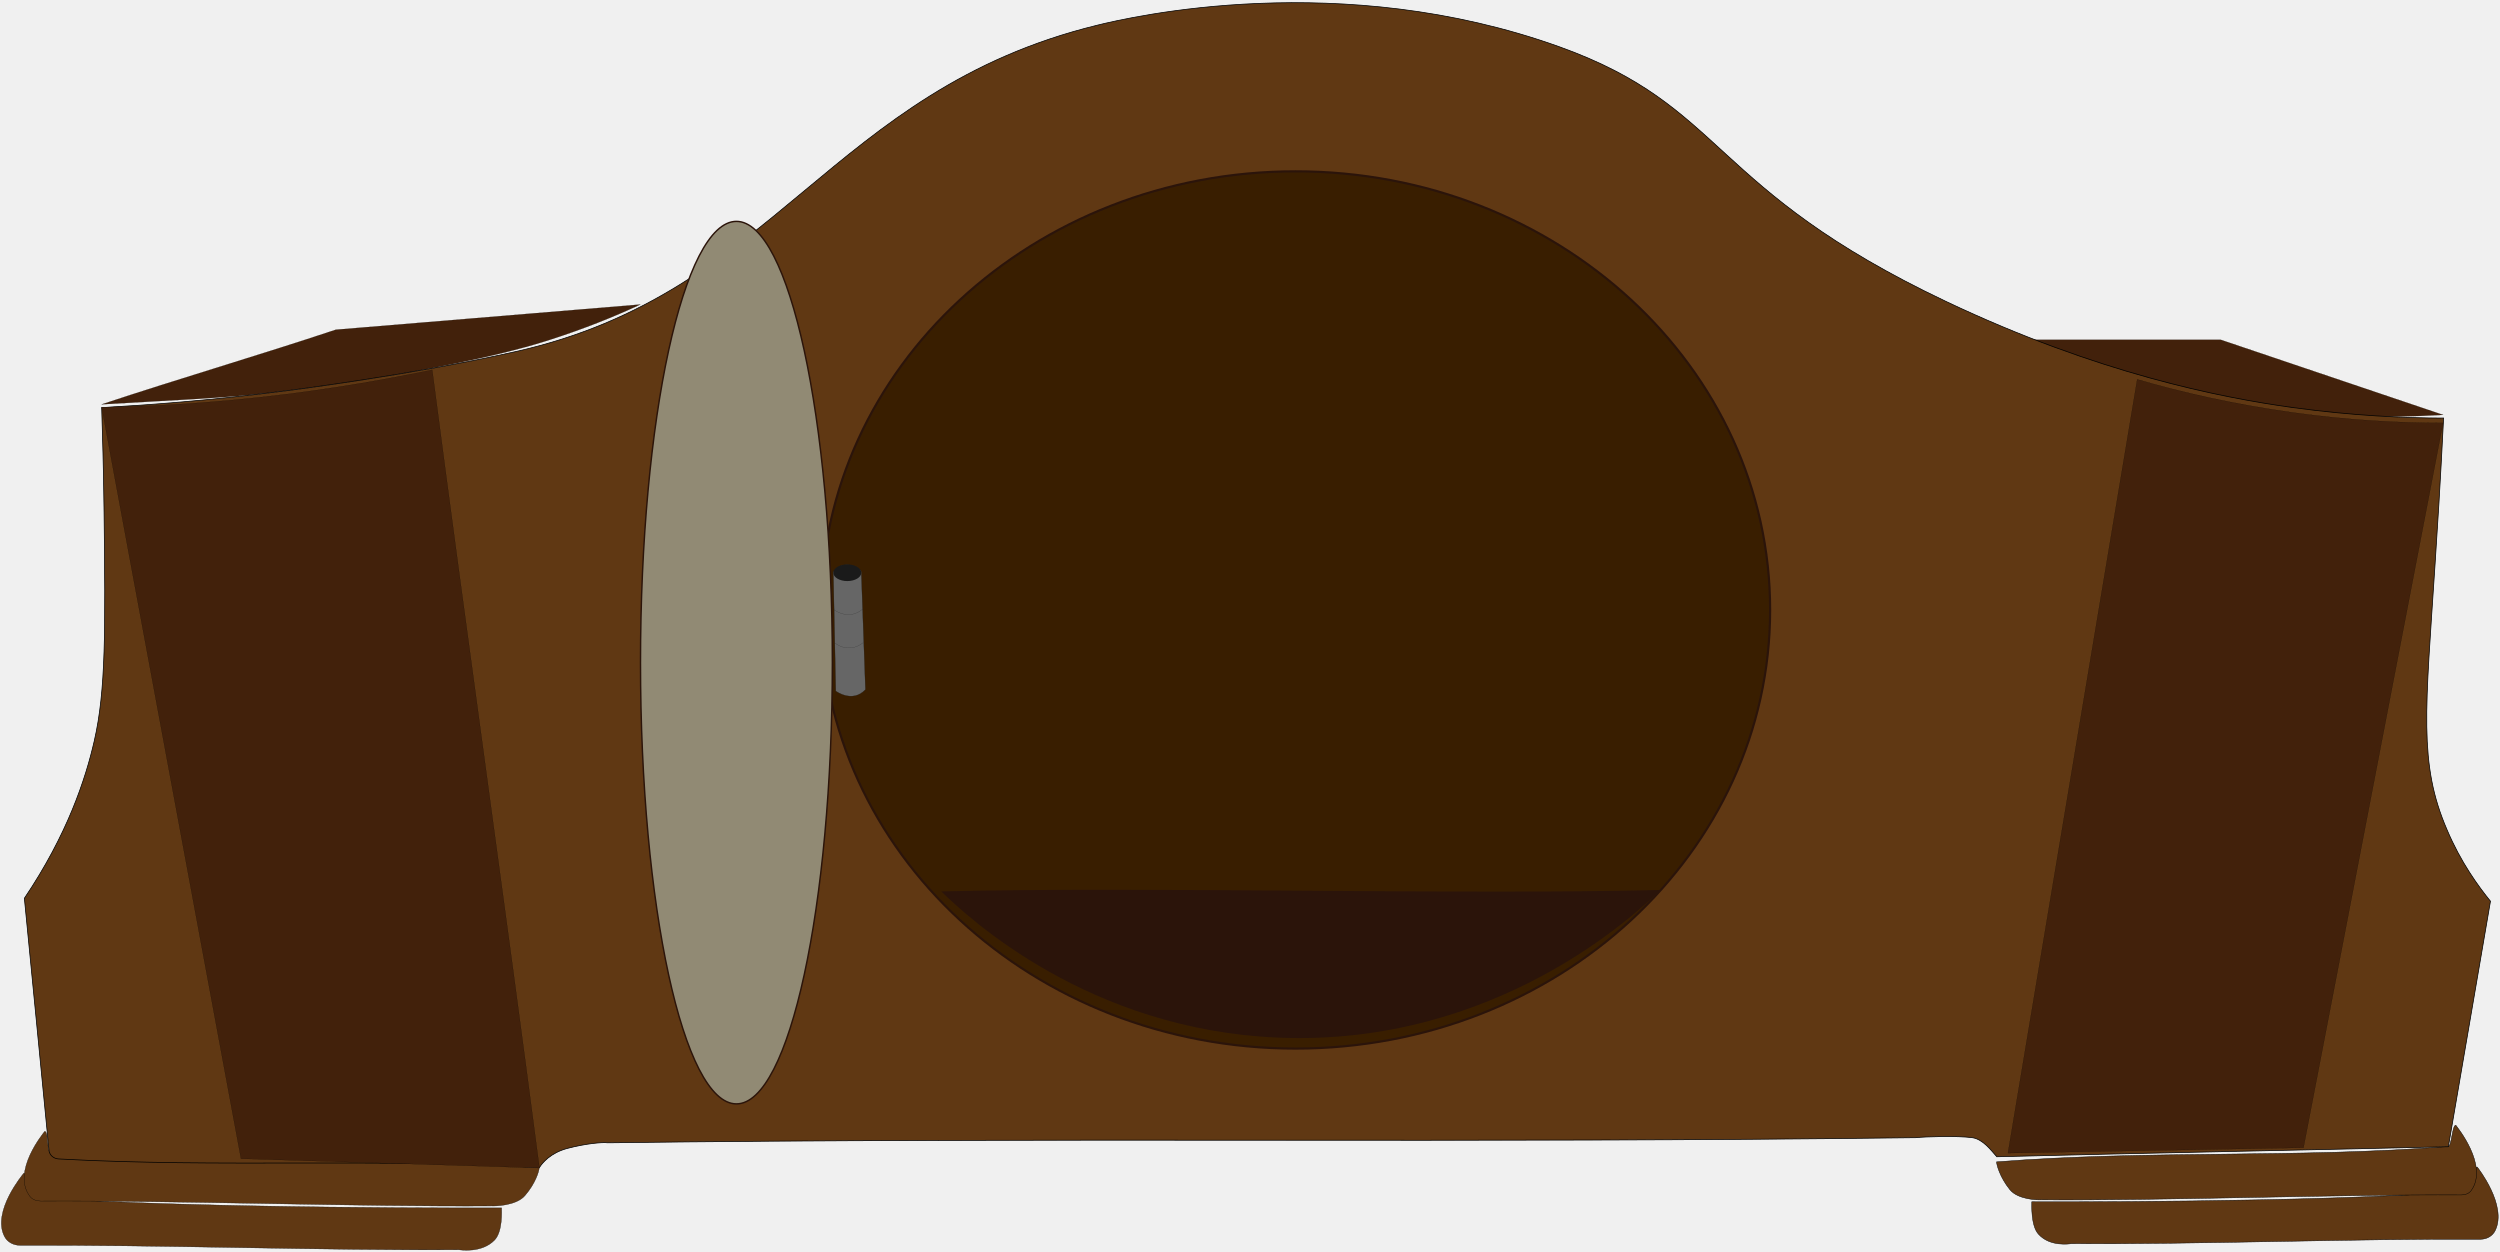
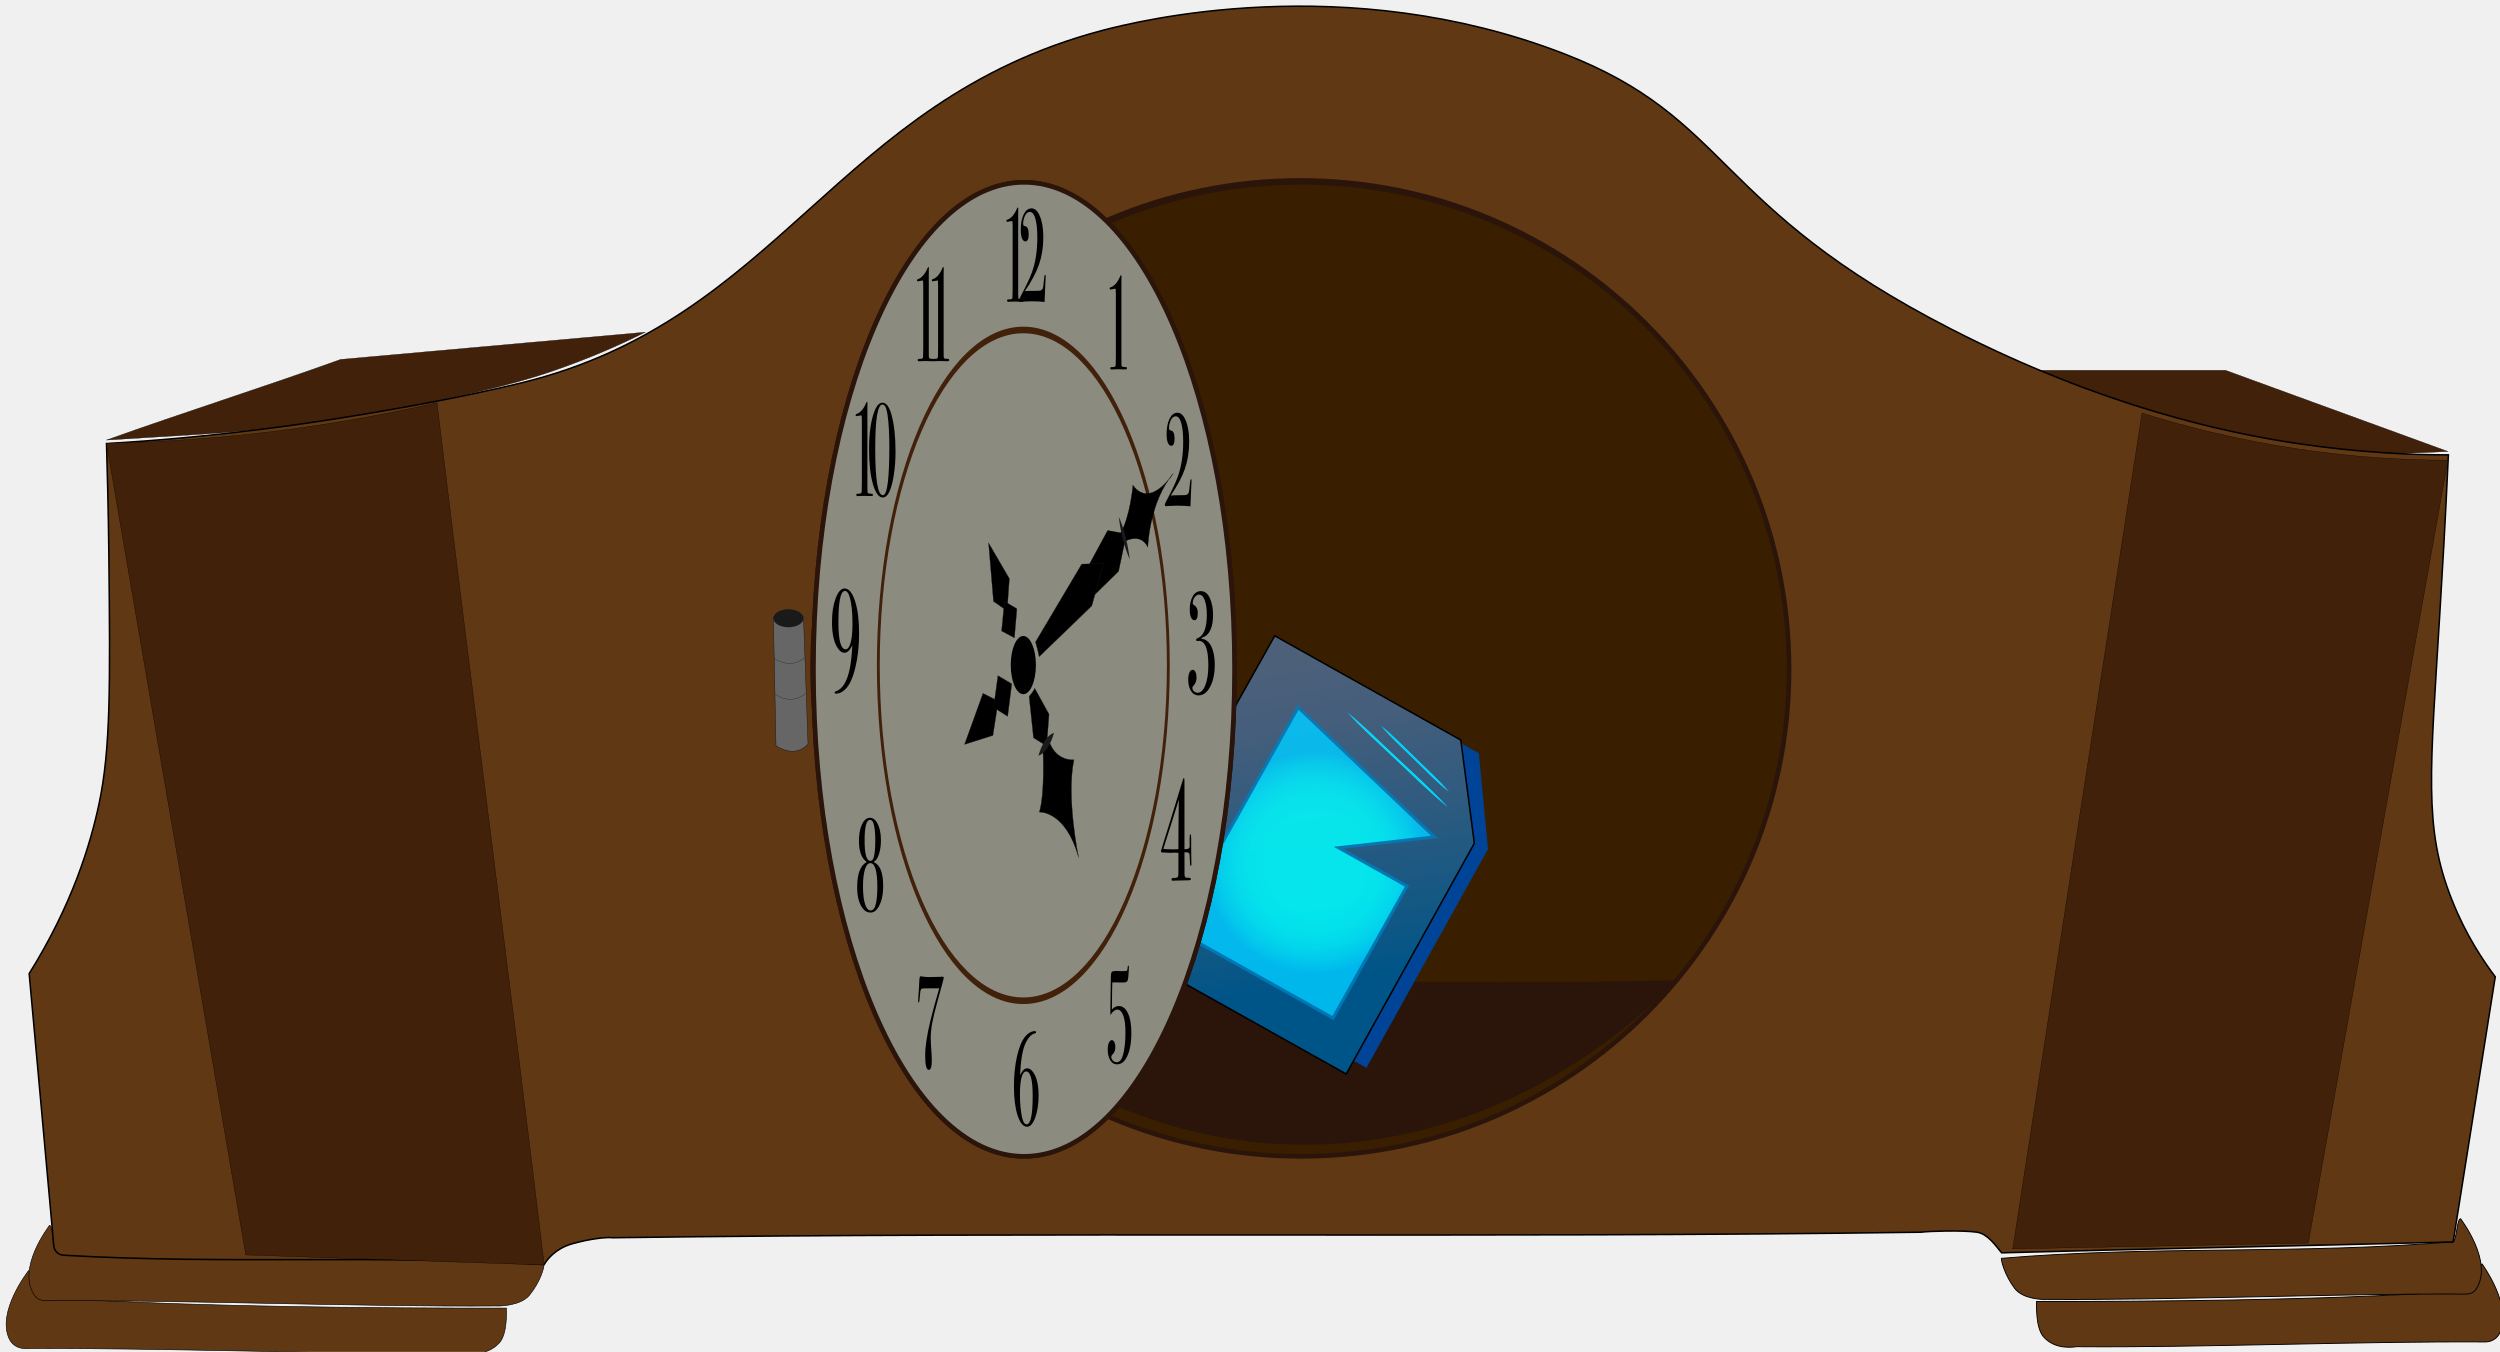
- <svg xmlns="http://www.w3.org/2000/svg" width="847" height="424" viewBox="0 0 847 424" fill="none">
-   <path d="M34.454 136.994C60.923 128.203 87.392 120.491 113.771 111.701L216.954 103.16C208.071 107.306 197.753 111.452 186.089 115.184C181.692 116.594 170.297 120.16 146.251 124.721C140.15 125.881 120.052 129.696 90.442 133.179C75.638 134.92 56.706 135.667 34.365 136.994H34.454Z" fill="#42210B" stroke="black" stroke-width="0.05" stroke-miterlimit="10" />
-   <path d="M827.709 140.559L752.34 115.101H688.815C704.607 122.399 725.872 130.525 751.892 135.916C782.129 142.218 808.418 141.555 827.799 140.559H827.709Z" fill="#42210B" stroke="black" stroke-width="0.05" stroke-miterlimit="10" />
-   <path d="M169.938 409.239C169.938 410.151 170.387 417.283 167.516 420.185C163.209 424.58 156.211 423.502 155.313 423.419C111.797 423.751 51.233 421.678 6.819 421.927C4.576 421.927 2.512 420.849 1.525 418.941C-2.871 410.483 7.806 397.795 8.075 397.464C9.421 397.547 10.588 405.59 11.933 405.673C66.665 409.654 169.938 409.239 169.938 409.239Z" fill="#603813" stroke="black" stroke-width="0.1" stroke-miterlimit="10" />
-   <path d="M182.679 395.722C182.679 396.634 181.513 400.863 177.834 405.093C174.873 408.576 167.426 408.659 166.529 408.576C122.833 408.907 58.231 406.668 13.818 406.917C12.382 406.917 10.946 406.42 10.139 405.341C3.768 396.883 14.894 383.698 15.164 383.283C16.509 383.366 15.792 390.415 17.137 390.498C71.869 394.561 127.947 391.659 182.679 395.722Z" fill="#603813" stroke="black" stroke-width="0.1" stroke-miterlimit="10" />
-   <path d="M688.367 407.166C688.367 408.078 688.008 415.21 690.61 418.112C694.558 422.507 701.108 421.429 702.005 421.346C742.561 421.678 799.087 419.605 840.45 419.854C842.514 419.854 844.488 418.775 845.385 416.868C849.512 408.41 839.553 395.722 839.284 395.39C838.028 395.473 836.951 403.517 835.695 403.6C784.642 407.58 688.367 407.166 688.367 407.166Z" fill="#603813" stroke="black" stroke-width="0.15" stroke-miterlimit="10" />
-   <path d="M676.434 393.649C676.434 394.561 677.51 398.79 680.92 403.019C683.701 406.502 690.61 406.585 691.507 406.502C732.242 406.834 792.537 404.595 833.9 404.844C835.246 404.844 836.592 404.346 837.31 403.268C843.232 394.81 832.285 381.625 832.016 381.21C830.76 381.293 830.67 388.342 829.414 388.425C778.361 392.488 727.397 389.585 676.344 393.649H676.434Z" fill="#603813" stroke="black" stroke-width="0.15" stroke-miterlimit="10" />
-   <path d="M34.454 138.071C34.723 146.447 35.082 158.72 35.262 173.647C35.71 213.534 35.89 233.851 31.942 251.016C28.981 263.953 22.79 282.777 8.255 304.338C10.857 331.455 13.997 362.386 16.599 389.751C16.779 391.327 18.124 392.571 19.919 392.654C74.382 395.639 128.306 392.405 182.769 395.556C183.666 394.064 186.537 390.581 192.19 389.088C198.471 387.429 204.123 386.932 205.918 387.181C352.438 385.273 502.727 387.347 649.247 385.439C651.849 385.108 663.244 384.776 668.179 385.439C671.858 385.937 674.639 389.834 676.523 391.907C729.371 390.581 776.656 389.751 829.504 388.508L843.77 305.333C839.732 300.357 833.721 292.148 829.055 281.119C819.365 258.646 821.787 240.651 825.017 190.895C825.735 180.281 826.812 163.198 827.889 141.637C814.968 141.637 797.382 140.891 776.746 138.071C752.251 134.671 710.798 126.545 659.386 102.164C578.454 63.77 584.915 36.156 528.298 15.839C454.186 -10.781 383.214 5.722 371.729 8.541C281.376 30.682 262.983 99.262 174.873 119.081C139.163 127.125 96.723 132.432 96.723 132.432C71.241 135.667 49.887 137.242 34.813 138.071H34.454Z" fill="#603813" stroke="black" stroke-width="0.25" stroke-miterlimit="10" />
-   <path d="M34.454 137.989L81.649 392.571L182.769 395.722C171.105 306.411 158.095 214.612 146.43 125.301C126.153 129.53 103.363 133.262 78.329 135.584C62.897 136.993 48.182 137.74 34.454 137.989Z" fill="#42210B" stroke="black" stroke-width="0.05" stroke-miterlimit="10" />
-   <path d="M724.077 128.618L680.292 390.664L780.424 388.839L827.709 143.296C812.815 143.296 795.588 142.384 776.566 139.73C756.468 136.911 738.882 132.847 724.077 128.535V128.618Z" fill="#42210B" stroke="black" stroke-width="0.05" stroke-miterlimit="10" />
-   <path d="M438.933 355.254C527.733 355.254 599.719 288.723 599.719 206.651C599.719 124.58 527.733 58.048 438.933 58.048C350.133 58.048 278.146 124.58 278.146 206.651C278.146 288.723 350.133 355.254 438.933 355.254Z" fill="#391E00" stroke="#2B140A" stroke-width="0.75" stroke-miterlimit="10" />
-   <path d="M318.91 302.009C328.337 311.206 368.84 348.8 432.91 351.543C506.844 354.69 554.765 309.189 562.534 301.525C492.179 303.219 389.178 300.315 318.91 302.009Z" fill="#2B140A" />
-   <path d="M249.5 374C267.449 374 282 307.067 282 224.5C282 141.933 267.449 75 249.5 75C231.551 75 217 141.933 217 224.5C217 307.067 231.551 374 249.5 374Z" fill="#918A74" stroke="#2B140A" stroke-width="0.5" stroke-miterlimit="10" />
-   <path d="M282.333 193.71L283.164 234.115C283.164 234.115 288.81 238.355 293.212 233.616L291.8 193.793C291.8 192.629 285.904 188.971 282.333 193.793V193.71Z" fill="#666666" stroke="#1A1A1A" stroke-width="0.08" stroke-miterlimit="10" />
-   <path d="M287.067 196.869C289.681 196.869 291.8 195.603 291.8 194.042C291.8 192.481 289.681 191.216 287.067 191.216C284.453 191.216 282.333 192.481 282.333 194.042C282.333 195.603 284.453 196.869 287.067 196.869Z" fill="#1A1A1A" />
-   <path d="M282.333 206.43C282.333 206.43 287.316 210.504 292.215 206.43" stroke="#1A1A1A" stroke-width="0.05" stroke-miterlimit="10" />
-   <path d="M282.832 217.82C282.832 217.82 287.316 221.727 292.464 217.736" stroke="#1A1A1A" stroke-width="0.05" stroke-miterlimit="10" />
+ <svg xmlns="http://www.w3.org/2000/svg" width="405" height="219" viewBox="0 0 405 219" fill="none">
+   <g clip-path="url(#clip0_312_712)">
+     <path d="M17.252 71.292C29.909 66.752 42.565 62.768 55.178 58.228L104.516 53.816C100.269 55.958 95.335 58.1 89.758 60.027C87.655 60.755 82.207 62.597 70.709 64.953C67.792 65.552 58.181 67.523 44.024 69.322C36.945 70.221 27.892 70.607 17.209 71.292H17.252Z" fill="#42210B" stroke="black" stroke-width="0.05" stroke-miterlimit="10" />
+     <path d="M396.554 73.134L360.516 59.984H330.141C337.691 63.754 347.859 67.951 360.301 70.735C374.759 73.99 387.33 73.648 396.597 73.134H396.554Z" fill="#42210B" stroke="black" stroke-width="0.05" stroke-miterlimit="10" />
+     <path d="M82.035 211.909C82.035 212.381 82.25 216.064 80.877 217.563C78.817 219.833 75.471 219.277 75.042 219.234C54.234 219.405 25.275 218.334 4.038 218.463C2.966 218.463 1.979 217.906 1.507 216.921C-0.595 212.552 4.51 205.999 4.639 205.827C5.283 205.87 5.84 210.025 6.484 210.068C32.654 212.124 82.035 211.909 82.035 211.909Z" fill="#603813" stroke="black" stroke-width="0.1" stroke-miterlimit="10" />
+     <path d="M88.127 204.928C88.127 205.399 87.57 207.583 85.811 209.768C84.395 211.567 80.834 211.61 80.405 211.567C59.511 211.738 28.621 210.582 7.385 210.71C6.698 210.71 6.012 210.453 5.626 209.896C2.58 205.527 7.899 198.717 8.028 198.503C8.672 198.546 8.329 202.187 8.972 202.229C35.143 204.328 61.957 202.829 88.127 204.928Z" fill="#603813" stroke="black" stroke-width="0.1" stroke-miterlimit="10" />
+     <path d="M329.926 210.839C329.926 211.31 329.755 214.993 330.999 216.492C332.887 218.763 336.018 218.206 336.447 218.163C355.839 218.334 382.868 217.263 402.646 217.392C403.633 217.392 404.577 216.835 405.006 215.85C406.979 211.481 402.217 204.928 402.088 204.756C401.488 204.799 400.973 208.954 400.372 208.997C375.961 211.053 329.926 210.839 329.926 210.839Z" fill="#603813" stroke="black" stroke-width="0.15" stroke-miterlimit="10" />
+     <path d="M324.22 203.857C324.22 204.328 324.735 206.513 326.365 208.697C327.695 210.496 330.999 210.539 331.428 210.496C350.906 210.667 379.736 209.511 399.514 209.639C400.158 209.639 400.801 209.382 401.144 208.826C403.976 204.457 398.742 197.646 398.613 197.432C398.013 197.475 397.97 201.116 397.369 201.159C372.957 203.257 348.589 201.758 324.177 203.857H324.22Z" fill="#603813" stroke="black" stroke-width="0.15" stroke-miterlimit="10" />
+     <path d="M17.252 71.849C17.381 76.175 17.553 82.514 17.639 90.224C17.853 110.826 17.939 121.32 16.051 130.186C14.635 136.868 11.675 146.591 4.725 157.727C5.969 171.733 7.471 187.709 8.715 201.844C8.801 202.658 9.444 203.3 10.302 203.343C36.344 204.885 62.129 203.215 88.17 204.842C88.599 204.071 89.972 202.272 92.675 201.501C95.678 200.645 98.381 200.388 99.239 200.516C169.299 199.531 241.161 200.602 311.221 199.617C312.465 199.445 317.913 199.274 320.273 199.617C322.032 199.874 323.362 201.887 324.263 202.958C349.533 202.272 372.142 201.844 397.412 201.201L404.233 158.241C402.303 155.671 399.428 151.431 397.197 145.734C392.564 134.127 393.722 124.832 395.267 99.133C395.61 93.65 396.125 84.827 396.64 73.691C390.462 73.691 382.053 73.305 372.185 71.849C360.473 70.093 340.652 65.895 316.069 53.303C277.37 33.471 280.459 19.208 253.388 8.714C217.95 -5.035 184.015 3.489 178.523 4.945C135.32 16.381 126.525 51.803 84.395 62.04C67.32 66.195 47.027 68.936 47.027 68.936C34.842 70.607 24.632 71.421 17.424 71.849H17.252Z" fill="#603813" stroke="black" stroke-width="0.25" stroke-miterlimit="10" />
+     <path d="M125.281 99.989L125.71 120.806C125.71 120.806 128.627 122.99 130.901 120.549L130.172 100.032C130.172 99.433 127.126 97.548 125.281 100.032V99.989Z" fill="#666666" stroke="#1A1A1A" stroke-width="0.08" stroke-miterlimit="10" />
+     <path d="M127.726 101.617C129.077 101.617 130.172 100.965 130.172 100.161C130.172 99.356 129.077 98.704 127.726 98.704C126.376 98.704 125.281 99.356 125.281 100.161C125.281 100.965 126.376 101.617 127.726 101.617Z" fill="#1A1A1A" />
+     <path d="M125.281 106.543C125.281 106.543 127.855 108.641 130.386 106.543" stroke="#1A1A1A" stroke-width="0.05" stroke-miterlimit="10" />
+     <path d="M125.538 112.411C125.538 112.411 127.855 114.424 130.515 112.368" stroke="#1A1A1A" stroke-width="0.05" stroke-miterlimit="10" />
+     <path d="M17.252 71.806C24.76 115.623 32.311 159.483 39.819 203.3L88.17 204.928C82.593 158.798 76.372 111.383 70.795 65.253C61.099 67.437 50.202 69.365 38.232 70.564C30.852 71.292 23.817 71.677 17.252 71.806Z" fill="#42210B" stroke="black" stroke-width="0.05" stroke-miterlimit="10" />
+     <path d="M210.657 187.024C254.302 187.024 289.684 151.701 289.684 108.127C289.684 64.554 254.302 29.231 210.657 29.231C167.012 29.231 131.631 64.554 131.631 108.127C131.631 151.701 167.012 187.024 210.657 187.024Z" fill="#2B140A" stroke="#2B140A" stroke-width="0.75" stroke-miterlimit="10" />
+     <path d="M347.001 66.966L326.065 202.315L373.944 201.373L396.554 74.547C389.432 74.547 381.195 74.076 372.099 72.705C362.489 71.249 354.08 69.15 347.001 66.923V66.966Z" fill="#42210B" stroke="black" stroke-width="0.05" stroke-miterlimit="10" />
+     <path d="M210.803 187.324C254.447 187.324 289.828 152.001 289.828 108.429C289.828 64.856 254.447 29.534 210.803 29.534C167.159 29.534 131.778 64.856 131.778 108.429C131.778 152.001 167.159 187.324 210.803 187.324Z" fill="#391E00" stroke="#2B140A" stroke-width="0.75" stroke-miterlimit="10" />
+     <path d="M151.813 159.055C156.446 163.938 176.353 183.897 207.843 185.353C244.18 187.024 267.734 162.867 271.552 158.798C236.973 159.697 186.349 158.155 151.813 159.055Z" fill="#2B140A" />
+     <path d="M239.561 122.019L241.061 137.547L221.364 172.993L218.372 171.317L237.701 136.47L235.502 119.745L239.561 122.019Z" fill="#004497" />
+     <path d="M206.504 103L236.647 119.887L238.845 136.612L218.083 173.99L179 152.095L186.321 139.027L187.268 137.336L191.178 136.079L190.118 132.248L190.654 131.292L194.447 130.244L193.731 125.8L206.504 103Z" fill="url(#paint0_linear_312_712)" stroke="black" stroke-width="0.25" stroke-miterlimit="10" />
+     <path opacity="0.84" d="M210.302 114.598L190.188 150.502L215.94 164.93L227.924 143.539L216.85 137.335L232.381 135.583L210.302 114.598Z" fill="url(#paint1_radial_312_712)" stroke="#007CBC" stroke-width="0.5" stroke-miterlimit="10" />
+     <path d="M234.472 130.699C232.033 128.785 228.57 125.331 226.266 123.203C224.002 121.032 220.36 117.784 218.305 115.441C220.745 117.356 224.207 120.809 226.511 122.938C228.776 125.108 232.418 128.356 234.472 130.699Z" fill="#00EFFF" />
+     <path d="M234.472 130.699L218.317 115.448" stroke="#0091FF" stroke-width="0.05" stroke-miterlimit="10" />
+     <path d="M234.7 128.25C232.955 126.966 230.695 124.557 229.104 123.054C227.571 121.534 225.078 119.284 223.747 117.604C225.468 118.875 227.789 121.318 229.343 122.801C230.899 124.365 233.346 126.525 234.7 128.25Z" fill="#00DFFF" />
+     <path d="M234.7 128.25L223.747 117.604" stroke="#0091FF" stroke-width="0.03" stroke-miterlimit="10" />
+     <path d="M194.882 130.504C194.682 130.199 194.54 129.733 194.508 129.36L194.311 128.187C194.241 127.794 194.067 126.81 194.003 126.436L194.076 125.817L194.346 126.371C194.41 126.745 194.59 127.747 194.654 128.121L194.85 129.295C194.941 129.651 194.975 130.137 194.889 130.492L194.882 130.504Z" fill="#00E9FF" />
+     <path d="M190.828 131.615C191.084 131.388 191.462 131.23 191.798 131.176L192.812 130.891C193.15 130.806 194.011 130.564 194.336 130.472L194.882 130.504L194.421 130.809C194.096 130.901 193.222 131.137 192.897 131.228L191.883 131.514C191.563 131.625 191.158 131.687 190.821 131.627L190.828 131.615Z" fill="#00E9FF" />
+     <path d="M191.661 136.253C191.427 136.009 191.244 135.617 191.172 135.286L190.854 134.271C190.75 133.939 190.483 133.065 190.379 132.732L190.386 132.173L190.711 132.629C190.81 132.942 191.082 133.835 191.186 134.167L191.504 135.183C191.634 135.497 191.702 135.922 191.661 136.253Z" fill="#00E9FF" />
+     <path d="M187.37 137.586C187.633 137.346 188.057 137.165 188.406 137.087L189.491 136.761C189.843 136.652 190.775 136.369 191.119 136.272L191.71 136.281L191.216 136.616C190.872 136.713 189.94 136.996 189.589 137.105L188.504 137.432C188.177 137.555 187.726 137.64 187.363 137.598L187.37 137.586Z" fill="#00E9FF" />
+     <path d="M165.889 187.327C184.728 187.327 200 152.003 200 108.43C200 64.857 184.728 29.534 165.889 29.534C147.05 29.534 131.778 64.857 131.778 108.43C131.778 152.003 147.05 187.327 165.889 187.327Z" fill="#8B8B7F" stroke="#2B140A" stroke-width="0.75" stroke-miterlimit="10" />
+     <path d="M165.889 187.327C184.728 187.327 200 152.003 200 108.43C200 64.857 184.728 29.534 165.889 29.534C147.05 29.534 131.778 64.857 131.778 108.43C131.778 152.003 147.05 187.327 165.889 187.327Z" fill="#8B8B7F" stroke="#2B140A" stroke-width="0.75" stroke-miterlimit="10" />
+     <path d="M165.778 53.991C178.593 53.991 189.037 78.105 189.037 107.788C189.037 137.471 178.611 161.585 165.778 161.585C152.945 161.585 142.519 137.471 142.519 107.788C142.519 78.105 152.945 53.991 165.778 53.991ZM165.778 52.92C152.685 52.92 142.056 77.463 142.056 107.788C142.056 138.113 152.667 162.656 165.778 162.656C178.889 162.656 189.5 138.113 189.5 107.788C189.5 77.463 178.889 52.92 165.778 52.92Z" fill="#42210B" />
+     <path d="M165.843 48.701C165.843 48.815 165.775 48.873 165.639 48.873H165.528C165.528 48.873 165.411 48.873 165.176 48.873C164.941 48.858 164.704 48.851 164.463 48.851C164.037 48.851 163.766 48.858 163.648 48.873C163.531 48.887 163.438 48.894 163.371 48.894C163.222 48.894 163.148 48.83 163.148 48.701C163.148 48.573 163.191 48.508 163.278 48.508C163.414 48.508 163.559 48.501 163.713 48.487C163.904 48.473 164.006 48.366 164.019 48.166C164.037 47.952 164.046 47.502 164.046 46.817V36.751C164.046 36.294 164.04 36.023 164.028 35.937C164.016 35.852 163.972 35.809 163.898 35.809C163.867 35.809 163.667 35.844 163.296 35.916C163.222 35.93 163.173 35.937 163.148 35.937C163.074 35.937 163.037 35.887 163.037 35.787C163.037 35.673 163.074 35.609 163.148 35.595C163.438 35.523 163.732 35.323 164.028 34.995C164.324 34.652 164.562 34.252 164.741 33.796C164.809 33.667 164.855 33.603 164.88 33.603C164.929 33.603 164.954 33.674 164.954 33.817V34.224C164.948 34.338 164.945 34.467 164.945 34.609V47.416C164.945 47.93 164.954 48.23 164.972 48.316C164.997 48.401 165.074 48.451 165.204 48.466L165.417 48.487L165.574 48.508H165.713C165.8 48.508 165.843 48.573 165.843 48.701Z" fill="black" />
+     <path d="M182.565 59.666C182.565 59.781 182.497 59.838 182.361 59.838H182.25C182.25 59.838 182.133 59.838 181.898 59.838C181.664 59.824 181.426 59.816 181.185 59.816C180.759 59.816 180.488 59.824 180.371 59.838C180.253 59.852 180.161 59.859 180.093 59.859C179.945 59.859 179.871 59.795 179.871 59.666C179.871 59.538 179.914 59.474 180 59.474C180.136 59.474 180.281 59.467 180.435 59.452C180.627 59.438 180.729 59.331 180.741 59.131C180.759 58.917 180.769 58.467 180.769 57.782V47.716C180.769 47.259 180.763 46.988 180.75 46.903C180.738 46.817 180.695 46.774 180.621 46.774C180.59 46.774 180.389 46.81 180.019 46.881C179.945 46.895 179.895 46.903 179.871 46.903C179.796 46.903 179.759 46.852 179.759 46.753C179.759 46.638 179.796 46.574 179.871 46.56C180.161 46.488 180.454 46.289 180.75 45.96C181.046 45.617 181.284 45.218 181.463 44.761C181.531 44.632 181.577 44.568 181.602 44.568C181.651 44.568 181.676 44.639 181.676 44.782V45.189C181.67 45.303 181.667 45.432 181.667 45.575V58.382C181.667 58.895 181.676 59.195 181.695 59.281C181.719 59.367 181.796 59.417 181.926 59.431L182.139 59.452L182.296 59.474H182.435C182.522 59.474 182.565 59.538 182.565 59.666Z" fill="black" />
+     <path d="M193.028 77.934C193.028 77.977 193.021 78.091 193.009 78.277C192.978 78.748 192.929 79.911 192.861 81.767L192.852 82.024C192.216 81.953 191.491 81.917 190.676 81.917C190.237 81.917 189.827 81.932 189.444 81.96C189.062 81.989 188.895 82.003 188.944 82.003C188.778 82.003 188.694 81.932 188.694 81.789C188.694 81.675 188.855 81.318 189.176 80.718C189.947 79.262 190.497 78.077 190.824 77.163C191.392 75.578 191.676 73.715 191.676 71.573C191.676 70.131 191.546 69.039 191.287 68.297C191.089 67.726 190.812 67.44 190.454 67.44C190.102 67.44 189.824 67.69 189.62 68.19C189.46 68.575 189.379 68.961 189.379 69.346C189.379 69.589 189.463 69.717 189.629 69.732C190.062 69.774 190.278 70.21 190.278 71.038C190.278 71.823 190.099 72.216 189.741 72.216C189.512 72.216 189.33 72.052 189.194 71.723C189.058 71.395 188.991 70.945 188.991 70.374C188.991 69.318 189.151 68.468 189.472 67.826C189.793 67.183 190.216 66.862 190.741 66.862C191.265 66.862 191.7 67.247 192.046 68.018C192.447 68.918 192.648 70.088 192.648 71.531C192.648 73.115 192.42 74.579 191.963 75.921C191.506 77.249 190.737 78.698 189.657 80.268C190.065 80.24 190.577 80.225 191.194 80.225C191.707 80.225 192.031 80.211 192.166 80.183C192.302 80.14 192.423 80.047 192.528 79.904C192.614 79.776 192.688 79.297 192.75 78.469C192.793 77.898 192.855 77.613 192.935 77.613C192.997 77.613 193.028 77.72 193.028 77.934Z" fill="black" />
+     <path d="M196.791 107.778C196.791 109.081 196.563 110.196 196.108 111.123C195.606 112.144 194.964 112.654 194.183 112.654C193.545 112.654 193.077 112.308 192.778 111.617C192.588 111.178 192.493 110.675 192.493 110.11C192.493 109.623 192.557 109.238 192.686 108.955C192.822 108.657 193.002 108.508 193.226 108.508C193.403 108.508 193.549 108.626 193.664 108.861C193.779 109.097 193.837 109.395 193.837 109.756C193.837 110.306 193.678 110.738 193.358 111.052C193.229 111.178 193.165 111.303 193.165 111.429C193.165 111.633 193.253 111.822 193.43 111.994C193.606 112.151 193.8 112.23 194.01 112.23C194.526 112.23 194.944 111.822 195.263 111.005C195.589 110.188 195.752 109.12 195.752 107.801C195.752 105.147 195.236 103.82 194.204 103.82C194.102 103.82 194.027 103.828 193.98 103.843H193.908C193.82 103.843 193.776 103.773 193.776 103.631C193.776 103.521 193.857 103.435 194.02 103.372C194.496 103.215 194.862 102.815 195.12 102.171C195.378 101.511 195.507 100.671 195.507 99.65C195.507 98.645 195.395 97.844 195.171 97.247C194.947 96.635 194.645 96.329 194.265 96.329C193.986 96.329 193.742 96.47 193.532 96.753C193.328 97.02 193.226 97.334 193.226 97.695C193.226 97.836 193.274 97.93 193.369 97.978C193.817 98.229 194.041 98.661 194.041 99.273C194.041 100.074 193.861 100.475 193.501 100.475C193.27 100.475 193.083 100.318 192.941 100.004C192.805 99.689 192.737 99.273 192.737 98.755C192.737 97.907 192.893 97.2 193.206 96.635C193.525 96.054 193.966 95.763 194.53 95.763C195.175 95.763 195.667 96.148 196.007 96.918C196.346 97.687 196.516 98.582 196.516 99.603C196.516 101.017 196.227 102.061 195.65 102.736C195.446 102.972 195.117 103.168 194.662 103.325V103.49C195.226 103.537 195.681 103.828 196.027 104.362C196.536 105.147 196.791 106.286 196.791 107.778Z" fill="black" />
+     <path d="M193.012 140.019C193.012 140.176 192.978 140.255 192.91 140.255C192.849 140.255 192.808 140.168 192.788 139.996C192.775 139.807 192.751 139.312 192.717 138.511C192.703 138.386 192.676 138.292 192.635 138.229C192.554 138.119 192.374 138.064 192.096 138.064C192.021 138.064 191.95 138.072 191.882 138.087L191.892 141.786C191.926 141.974 191.98 142.092 192.055 142.139C192.136 142.186 192.33 142.21 192.635 142.21C192.785 142.21 192.873 142.241 192.9 142.304C192.907 142.336 192.91 142.383 192.91 142.445C192.91 142.555 192.775 142.61 192.503 142.61C192.231 142.61 191.471 142.626 190.221 142.658C190.154 142.673 190.079 142.681 189.997 142.681C189.862 142.681 189.794 142.603 189.794 142.445C189.794 142.288 189.892 142.218 190.089 142.233C190.32 142.249 190.53 142.218 190.721 142.139C190.802 142.108 190.853 142.029 190.873 141.904C190.894 141.762 190.904 141.464 190.904 141.008V138.158C190.768 138.142 190.612 138.134 190.435 138.134H190.018C189.923 138.134 189.817 138.142 189.702 138.158C189.6 138.158 189.536 138.158 189.508 138.158L188.215 138.087C188.12 138.072 188.072 138.009 188.072 137.899C188.072 137.82 188.571 136.195 189.57 133.022C189.882 132.002 190.571 129.756 191.637 126.285C191.685 126.128 191.732 126.049 191.78 126.049C191.848 126.049 191.882 126.199 191.882 126.497V137.569H191.983C192.214 137.569 192.394 137.538 192.523 137.475C192.659 137.412 192.727 137.255 192.727 137.004C192.72 136.014 192.717 135.677 192.717 135.991C192.724 135.425 192.761 135.143 192.829 135.143C192.924 135.143 192.971 135.363 192.971 135.802V136.862L192.982 138.558C192.988 139.14 192.995 139.509 193.002 139.666C193.009 139.807 193.012 139.925 193.012 140.019ZM190.965 129.512C190.897 129.764 190.754 130.243 190.537 130.949C190.238 131.907 189.787 133.337 189.183 135.237L188.459 137.522C188.711 137.569 189.25 137.593 190.079 137.593C190.371 137.593 190.646 137.585 190.904 137.569V135.896C190.904 135.111 190.914 134.051 190.934 132.716C190.955 131.146 190.965 130.078 190.965 129.512Z" fill="black" />
+     <path d="M183.278 167.346C183.278 169.173 182.975 170.573 182.37 171.544C182.006 172.129 181.534 172.422 180.954 172.422C180.373 172.422 179.948 172.072 179.676 171.372C179.528 170.987 179.454 170.53 179.454 170.002C179.454 169.559 179.515 169.202 179.639 168.931C179.762 168.645 179.923 168.502 180.12 168.502C180.281 168.502 180.414 168.61 180.519 168.824C180.63 169.038 180.685 169.302 180.685 169.616C180.685 170.144 180.534 170.544 180.231 170.815C180.096 170.93 180.028 171.058 180.028 171.201C180.028 171.429 180.117 171.636 180.296 171.822C180.481 171.993 180.685 172.079 180.907 172.079C181.34 172.079 181.664 171.736 181.88 171.051C182.176 170.109 182.324 168.838 182.324 167.239C182.324 166.068 182.207 165.162 181.972 164.519C181.738 163.877 181.404 163.555 180.972 163.555C180.639 163.555 180.272 163.848 179.87 164.433C179.907 161.221 179.935 159.194 179.954 158.351C179.96 157.866 180.006 157.573 180.093 157.473C180.179 157.359 180.414 157.302 180.796 157.302C180.858 157.302 180.963 157.302 181.111 157.302C181.259 157.316 181.377 157.323 181.463 157.323H181.778C182.204 157.323 182.451 157.309 182.519 157.28C182.593 157.238 182.639 157.116 182.657 156.916C182.682 156.588 182.725 156.424 182.787 156.424C182.849 156.424 182.88 156.502 182.88 156.659C182.88 156.759 182.877 156.838 182.87 156.895L182.852 157.388C182.821 158.187 182.756 158.687 182.657 158.887C182.565 159.072 182.333 159.165 181.963 159.165L180.194 159.144C180.17 159.629 180.148 161.093 180.13 163.534C180.481 163.163 180.849 162.977 181.231 162.977C181.867 162.977 182.367 163.37 182.731 164.155C183.096 164.926 183.278 165.99 183.278 167.346Z" fill="black" />
+     <path d="M168.25 177.497C168.25 178.882 168.068 180.067 167.704 181.052C167.34 182.037 166.904 182.53 166.398 182.53C165.762 182.53 165.247 181.923 164.852 180.71C164.457 179.496 164.259 177.918 164.259 175.977C164.259 174.192 164.426 172.564 164.759 171.094C165.099 169.623 165.549 168.552 166.111 167.881C166.58 167.325 167.093 167.046 167.648 167.046C167.778 167.046 167.843 167.103 167.843 167.217C167.843 167.317 167.799 167.374 167.713 167.389C167.158 167.503 166.667 167.967 166.241 168.781C165.685 169.837 165.358 171.636 165.259 174.178C165.599 173.435 165.982 173.064 166.408 173.064C166.753 173.064 167.077 173.278 167.38 173.706C167.96 174.52 168.25 175.784 168.25 177.497ZM167.296 177.561C167.296 174.906 166.941 173.578 166.232 173.578C165.911 173.578 165.664 173.899 165.491 174.542C165.318 175.17 165.232 176.055 165.232 177.197C165.232 178.839 165.358 180.167 165.611 181.181C165.772 181.823 166.006 182.144 166.315 182.144C166.969 182.144 167.296 180.617 167.296 177.561Z" fill="black" />
+     <path d="M152.898 158.394C152.898 158.48 152.54 159.815 151.824 162.399C151.423 163.855 151.148 164.997 151 165.825C150.852 166.639 150.778 167.453 150.778 168.267C150.778 168.681 150.821 169.495 150.908 170.708C150.938 171.136 150.954 171.501 150.954 171.8C150.954 172.814 150.79 173.321 150.463 173.321C150.074 173.321 149.88 172.543 149.88 170.987C149.88 169.545 150.167 167.646 150.741 165.29C151.105 163.805 151.577 162.077 152.158 160.107H150.75C150.022 160.107 149.602 160.114 149.491 160.129C149.355 160.143 149.259 160.193 149.204 160.279C149.154 160.364 149.117 160.486 149.093 160.643C149.074 160.785 149.025 161.285 148.945 162.142C148.92 162.313 148.883 162.399 148.833 162.399C148.772 162.399 148.741 162.313 148.741 162.142C148.741 161.97 148.756 161.692 148.787 161.307C148.855 160.436 148.898 159.693 148.917 159.079C148.929 158.637 148.969 158.33 149.037 158.158C149.08 158.158 149.207 158.173 149.417 158.201C149.886 158.258 150.225 158.287 150.435 158.287L152.352 158.244C152.401 158.244 152.454 158.237 152.509 158.223C152.559 158.223 152.59 158.223 152.602 158.223C152.8 158.223 152.898 158.28 152.898 158.394Z" fill="black" />
+     <path d="M143.074 143.51C143.074 144.938 142.818 146.087 142.305 146.958C141.96 147.543 141.531 147.836 141.018 147.836C140.469 147.836 140.006 147.551 139.63 146.979C139.117 146.208 138.861 145.123 138.861 143.724C138.861 141.597 139.358 140.248 140.352 139.677V139.569C139.975 139.327 139.679 138.92 139.463 138.349C139.253 137.763 139.148 137.071 139.148 136.271C139.148 135.158 139.312 134.251 139.639 133.552C139.972 132.838 140.401 132.481 140.926 132.481C141.389 132.481 141.768 132.738 142.065 133.252C142.497 133.994 142.713 134.951 142.713 136.122C142.713 136.964 142.605 137.721 142.389 138.392C142.173 139.048 141.904 139.448 141.583 139.591L141.592 139.677C142.58 140.133 143.074 141.411 143.074 143.51ZM141.796 136.164C141.796 134.894 141.697 133.958 141.5 133.359C141.383 133.002 141.194 132.823 140.935 132.823C140.355 132.823 140.065 133.944 140.065 136.186C140.065 138.37 140.376 139.462 141 139.462C141.278 139.462 141.472 139.227 141.583 138.756C141.725 138.142 141.796 137.278 141.796 136.164ZM142.13 143.724C142.13 141.126 141.753 139.826 141 139.826C140.623 139.826 140.33 140.162 140.12 140.833C139.91 141.49 139.805 142.404 139.805 143.574C139.805 144.788 139.913 145.744 140.13 146.444C140.352 147.144 140.654 147.493 141.037 147.493C141.364 147.493 141.605 147.279 141.759 146.851C142.006 146.166 142.13 145.123 142.13 143.724Z" fill="black" />
+     <path d="M139.173 102.59C139.173 104.648 138.966 106.516 138.552 108.197C138.144 109.862 137.608 111.016 136.942 111.66C136.454 112.131 135.965 112.367 135.476 112.367C135.299 112.367 135.211 112.312 135.211 112.202C135.211 112.107 135.259 112.045 135.354 112.013C136.501 111.668 137.289 110.348 137.717 108.056C137.886 107.129 138.005 105.951 138.073 104.522C137.7 105.339 137.279 105.747 136.81 105.747C136.362 105.747 135.954 105.433 135.588 104.805C135.051 103.894 134.783 102.551 134.783 100.776C134.783 99.269 134.98 97.989 135.374 96.936C135.775 95.868 136.257 95.334 136.82 95.334C137.513 95.334 138.076 96.01 138.511 97.36C138.952 98.711 139.173 100.454 139.173 102.59ZM138.104 101.035C138.104 99.245 137.961 97.832 137.676 96.795C137.479 96.088 137.211 95.735 136.871 95.735C136.172 95.735 135.822 97.431 135.822 100.823C135.822 103.729 136.213 105.182 136.993 105.182C137.34 105.182 137.611 104.82 137.808 104.098C138.005 103.36 138.104 102.339 138.104 101.035Z" fill="black" />
+     <path d="M141.416 80.183C141.416 80.297 141.349 80.354 141.213 80.354H141.102C141.102 80.354 140.984 80.354 140.75 80.354C140.515 80.34 140.278 80.332 140.037 80.332C139.611 80.332 139.339 80.34 139.222 80.354C139.105 80.368 139.012 80.375 138.944 80.375C138.796 80.375 138.722 80.311 138.722 80.183C138.722 80.054 138.765 79.99 138.852 79.99C138.987 79.99 139.133 79.983 139.287 79.968C139.478 79.954 139.58 79.847 139.592 79.647C139.611 79.433 139.62 78.983 139.62 78.298V68.233C139.62 67.776 139.614 67.504 139.602 67.419C139.589 67.333 139.546 67.29 139.472 67.29C139.441 67.29 139.241 67.326 138.87 67.397C138.796 67.412 138.747 67.419 138.722 67.419C138.648 67.419 138.611 67.369 138.611 67.269C138.611 67.154 138.648 67.09 138.722 67.076C139.012 67.005 139.305 66.805 139.602 66.476C139.898 66.134 140.136 65.734 140.315 65.277C140.383 65.149 140.429 65.084 140.454 65.084C140.503 65.084 140.528 65.156 140.528 65.299V65.705C140.521 65.82 140.518 65.948 140.518 66.091V78.898C140.518 79.412 140.528 79.711 140.546 79.797C140.571 79.883 140.648 79.933 140.778 79.947L140.991 79.968L141.148 79.99H141.287C141.373 79.99 141.416 80.054 141.416 80.183Z" fill="black" />
+     <path d="M151.361 58.338C151.361 58.453 151.293 58.51 151.157 58.51H151.046C151.046 58.51 150.929 58.51 150.694 58.51C150.46 58.495 150.222 58.488 149.982 58.488C149.556 58.488 149.284 58.495 149.167 58.51C149.049 58.524 148.957 58.531 148.889 58.531C148.741 58.531 148.667 58.467 148.667 58.338C148.667 58.21 148.71 58.146 148.796 58.146C148.932 58.146 149.077 58.139 149.232 58.124C149.423 58.11 149.525 58.003 149.537 57.803C149.556 57.589 149.565 57.139 149.565 56.454V46.388C149.565 45.931 149.559 45.66 149.546 45.574C149.534 45.489 149.491 45.446 149.417 45.446C149.386 45.446 149.185 45.482 148.815 45.553C148.741 45.567 148.691 45.574 148.667 45.574C148.593 45.574 148.556 45.525 148.556 45.425C148.556 45.31 148.593 45.246 148.667 45.232C148.957 45.16 149.25 44.961 149.546 44.632C149.843 44.289 150.08 43.89 150.259 43.433C150.327 43.304 150.373 43.24 150.398 43.24C150.448 43.24 150.472 43.312 150.472 43.454V43.861C150.466 43.975 150.463 44.104 150.463 44.247V57.053C150.463 57.567 150.472 57.867 150.491 57.953C150.515 58.039 150.593 58.089 150.722 58.103L150.935 58.124L151.093 58.146H151.232C151.318 58.146 151.361 58.21 151.361 58.338Z" fill="black" />
+     <path d="M169.398 44.825C169.398 44.868 169.392 44.982 169.379 45.167C169.349 45.639 169.299 46.802 169.231 48.658L169.222 48.915C168.586 48.844 167.861 48.808 167.046 48.808C166.608 48.808 166.197 48.822 165.815 48.851C165.432 48.88 165.265 48.894 165.315 48.894C165.148 48.894 165.065 48.822 165.065 48.68C165.065 48.566 165.225 48.209 165.546 47.609C166.318 46.153 166.867 44.968 167.194 44.054C167.762 42.469 168.046 40.606 168.046 38.464C168.046 37.022 167.916 35.93 167.657 35.188C167.46 34.617 167.182 34.331 166.824 34.331C166.472 34.331 166.194 34.581 165.991 35.081C165.83 35.466 165.75 35.852 165.75 36.237C165.75 36.48 165.833 36.608 166 36.623C166.432 36.665 166.648 37.101 166.648 37.929C166.648 38.714 166.469 39.107 166.111 39.107C165.883 39.107 165.7 38.943 165.565 38.614C165.429 38.286 165.361 37.836 165.361 37.265C165.361 36.209 165.521 35.359 165.842 34.717C166.163 34.074 166.586 33.753 167.111 33.753C167.636 33.753 168.071 34.138 168.416 34.909C168.818 35.809 169.018 36.98 169.018 38.422C169.018 40.006 168.79 41.47 168.333 42.812C167.876 44.14 167.108 45.589 166.028 47.159C166.435 47.131 166.947 47.116 167.565 47.116C168.077 47.116 168.401 47.102 168.537 47.074C168.673 47.031 168.793 46.938 168.898 46.795C168.984 46.667 169.058 46.188 169.12 45.36C169.163 44.789 169.225 44.504 169.305 44.504C169.367 44.504 169.398 44.611 169.398 44.825Z" fill="black" />
+     <path d="M153.769 58.338C153.769 58.453 153.701 58.51 153.565 58.51H153.454C153.454 58.51 153.337 58.51 153.102 58.51C152.867 58.495 152.63 58.488 152.389 58.488C151.963 58.488 151.691 58.495 151.574 58.51C151.457 58.524 151.364 58.531 151.296 58.531C151.148 58.531 151.074 58.467 151.074 58.338C151.074 58.21 151.117 58.146 151.204 58.146C151.34 58.146 151.485 58.139 151.639 58.124C151.83 58.11 151.932 58.003 151.945 57.803C151.963 57.589 151.972 57.139 151.972 56.454V46.388C151.972 45.931 151.966 45.66 151.954 45.574C151.941 45.489 151.898 45.446 151.824 45.446C151.793 45.446 151.593 45.482 151.222 45.553C151.148 45.567 151.099 45.574 151.074 45.574C151 45.574 150.963 45.525 150.963 45.425C150.963 45.31 151 45.246 151.074 45.232C151.364 45.16 151.658 44.961 151.954 44.632C152.25 44.289 152.488 43.89 152.667 43.433C152.735 43.304 152.781 43.24 152.806 43.24C152.855 43.24 152.88 43.312 152.88 43.454V43.861C152.874 43.975 152.87 44.104 152.87 44.247V57.053C152.87 57.567 152.88 57.867 152.898 57.953C152.923 58.039 153 58.089 153.13 58.103L153.343 58.124L153.5 58.146H153.639C153.725 58.146 153.769 58.21 153.769 58.338Z" fill="black" />
+     <path d="M145.074 73.158C145.074 74.429 144.991 75.628 144.824 76.756C144.664 77.884 144.441 78.791 144.157 79.476C143.855 80.218 143.469 80.59 143 80.59C142.358 80.59 141.827 79.861 141.407 78.405C140.994 76.949 140.787 75.086 140.787 72.816C140.787 70.189 141.08 68.118 141.667 66.605C142.019 65.691 142.451 65.234 142.963 65.234C143.568 65.234 144.049 65.87 144.407 67.14C144.852 68.711 145.074 70.717 145.074 73.158ZM144.074 72.387C144.074 70.26 143.972 68.504 143.769 67.119C143.614 66.062 143.343 65.534 142.954 65.534C142.176 65.534 141.787 67.925 141.787 72.708C141.787 77.72 142.198 80.225 143.019 80.225C143.401 80.225 143.676 79.497 143.843 78.041C143.997 76.713 144.074 74.829 144.074 72.387Z" fill="black" />
+     <path d="M165.778 111.3C164.926 111.3 164.24 109.715 164.24 107.745C164.24 105.775 164.926 104.19 165.778 104.19C166.629 104.19 167.315 105.775 167.315 107.745C167.315 109.715 166.629 111.3 165.778 111.3Z" fill="black" />
+     <path d="M165.778 105.389C166.334 105.389 166.797 106.46 166.797 107.745C166.797 109.03 166.334 110.101 165.778 110.101C165.222 110.101 164.759 109.03 164.759 107.745C164.759 106.46 165.222 105.389 165.778 105.389ZM165.778 103.033C164.648 103.033 163.741 105.132 163.741 107.745C163.741 110.358 164.648 112.456 165.778 112.456C166.908 112.456 167.815 110.358 167.815 107.745C167.815 105.132 166.908 103.033 165.778 103.033Z" fill="black" />
+     <path d="M156.259 120.594L160.852 119.138L161.722 113.57L159.241 112.328L156.259 120.594Z" fill="black" stroke="#1A1A1A" stroke-width="0.05" stroke-miterlimit="10" />
+     <path d="M163.907 110.786L163.24 116.054L160.963 114.598L161.666 109.458L163.907 110.786Z" fill="black" stroke="#1A1A1A" stroke-width="0.05" stroke-miterlimit="10" />
+     <path d="M181.704 87.999C181.704 87.999 184.556 85.943 185.945 88.599C185.945 88.599 186.167 81.317 190.074 76.692C190.074 76.692 186.37 82.517 183.537 78.619C183.537 78.619 183.111 83.802 181.426 86.586L181.722 87.999H181.704Z" fill="black" stroke="black" stroke-width="0.05" stroke-miterlimit="10" />
+     <path d="M179.445 85.943L175.871 92.54L177.556 92.796L177.019 96.651L181.204 92.54L182.482 86.5L179.445 85.943Z" fill="black" stroke="black" stroke-width="0.05" stroke-miterlimit="10" />
+     <path d="M167.74 104.018L175.24 91.383L178.759 91.297L176.87 98.15L168.352 106.374C168.296 105.989 167.852 104.275 167.759 104.018H167.74Z" fill="black" stroke="#1A1A1A" stroke-width="0.05" stroke-miterlimit="10" />
+     <path d="M183.018 90.612C182.166 88.685 181.555 86.372 181.24 83.716C182.092 85.644 182.685 87.956 183.018 90.612Z" fill="#1A1A1A" />
+     <path d="M160.148 87.956L160.945 97.422L163.148 98.964L163.519 93.739L160.148 87.956Z" fill="black" stroke="#1A1A1A" stroke-width="0.05" stroke-miterlimit="10" />
+     <path d="M164.334 103.333L162.26 102.219L162.722 97.422L164.741 98.621L164.334 103.333Z" fill="black" stroke="#1A1A1A" stroke-width="0.05" stroke-miterlimit="10" />
+     <path d="M166.722 112.842L167.426 119.524L169.556 120.851L169.944 115.712L167.63 111.514C167.537 111.771 166.852 112.713 166.722 112.842Z" fill="black" stroke="#1A1A1A" stroke-width="0.05" stroke-miterlimit="10" />
+     <path d="M168.963 121.708C168.963 121.708 169.297 128.476 168.371 131.559C168.371 131.559 172.63 131.302 174.741 138.927C174.741 138.927 172.704 129.247 173.982 123.079C173.982 123.079 171.185 123.421 170 120.209L168.982 121.708H168.963Z" fill="black" stroke="#1A1A1A" stroke-width="0.05" stroke-miterlimit="10" />
+     <path d="M168.222 122.436C168.834 120.337 169.685 119.095 170.759 118.71C170.148 120.809 169.278 122.051 168.222 122.436Z" fill="#1A1A1A" />
+   </g>
+   <defs>
+     <linearGradient id="paint0_linear_312_712" x1="203.091" y1="107.337" x2="213.512" y2="170.577" gradientUnits="userSpaceOnUse">
+       <stop stop-color="#4D607A" />
+       <stop offset="0.17" stop-color="#455E7B" />
+       <stop offset="0.41" stop-color="#305B7F" />
+       <stop offset="0.72" stop-color="#0E5785" />
+       <stop offset="0.82" stop-color="#005588" />
+     </linearGradient>
+     <radialGradient id="paint1_radial_312_712" cx="0" cy="0" r="1" gradientUnits="userSpaceOnUse" gradientTransform="translate(213.118 139.77) rotate(29.2585) scale(17.908 17.9008)">
+       <stop offset="0.45" stop-color="#00FFFF" />
+       <stop offset="0.61" stop-color="#00FBFF" />
+       <stop offset="0.75" stop-color="#00F0FF" />
+       <stop offset="0.89" stop-color="#00DEFF" />
+       <stop offset="1" stop-color="#00CAFF" />
+     </radialGradient>
+     <clipPath id="clip0_312_712">
+       <rect width="405" height="219" fill="white" />
+     </clipPath>
+   </defs>
</svg>
